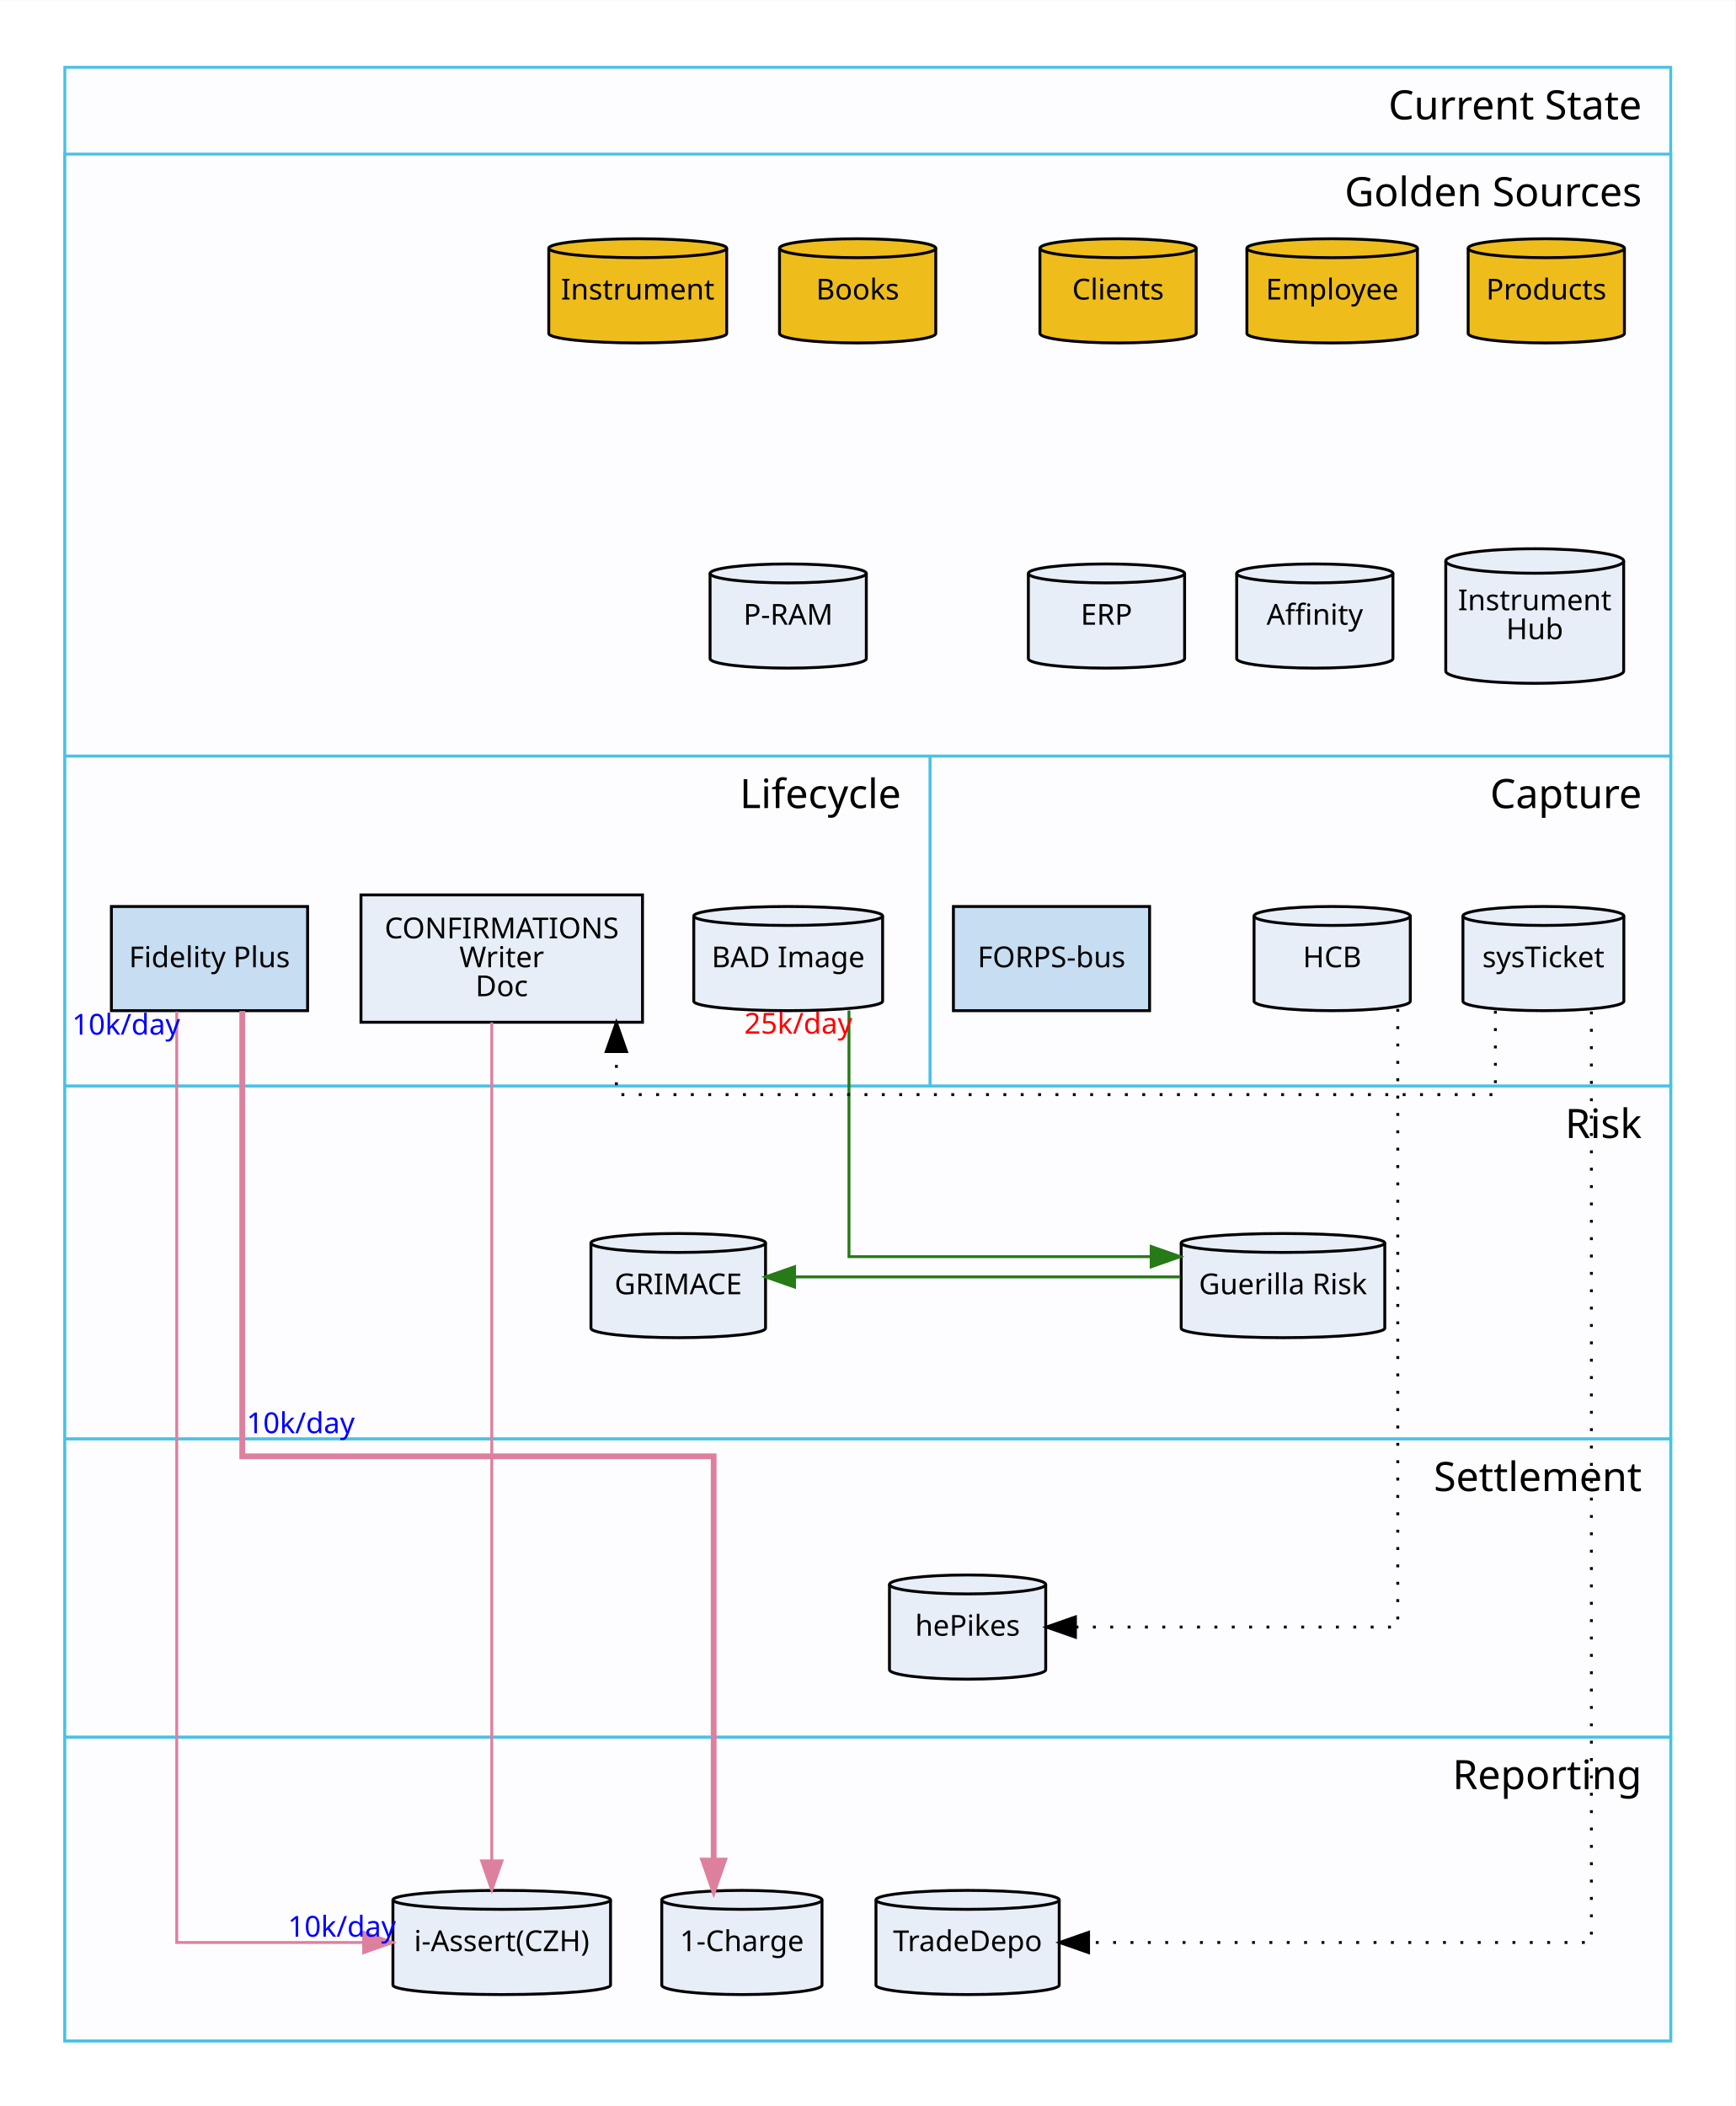
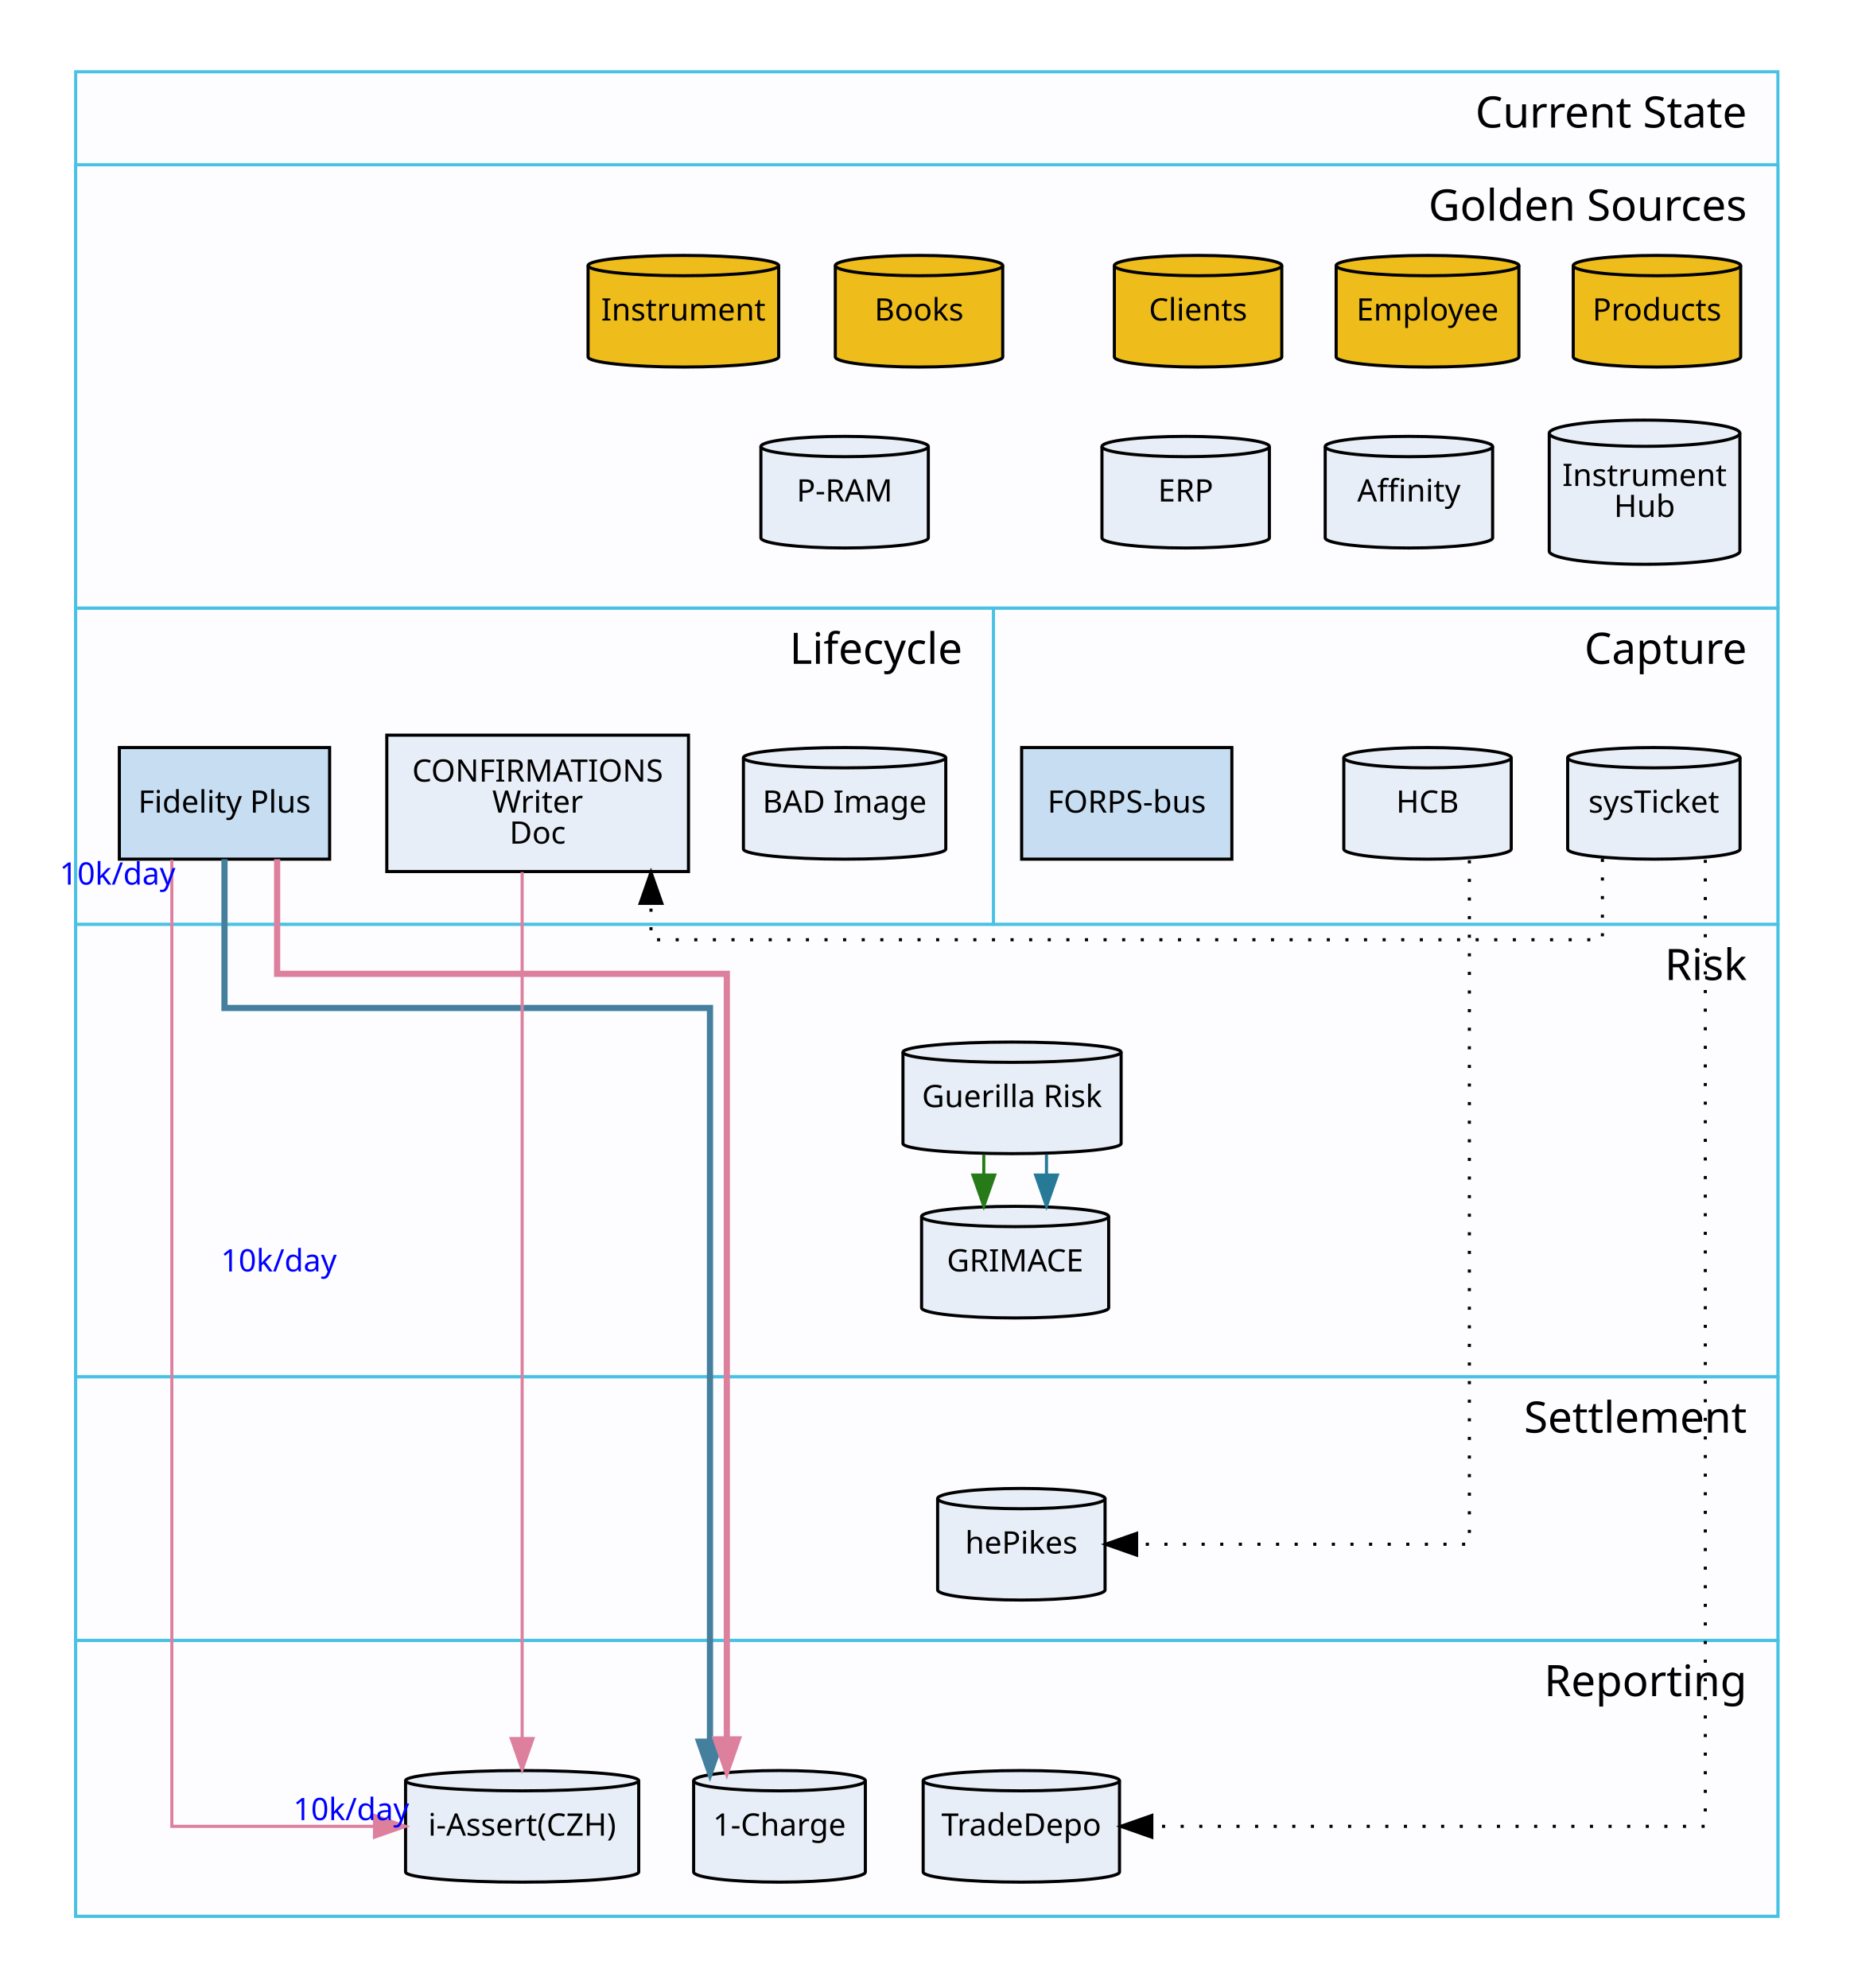
- <svg xmlns="http://www.w3.org/2000/svg" xmlns:xlink="http://www.w3.org/1999/xlink" width="600pt" height="728pt" viewBox="0.00 0.00 599.80 727.55">
-   <g id="graph0" class="graph" transform="scale(1 1) rotate(0) translate(14.4 713.15)">
-     <polygon fill="#ffffff" stroke="transparent" points="-14.4,14.4 -14.4,-713.15 585.4,-713.15 585.4,14.4 -14.4,14.4" />
+ <svg xmlns="http://www.w3.org/2000/svg" xmlns:xlink="http://www.w3.org/1999/xlink" width="597.8pt" height="641.3pt" viewBox="0.00 0.00 597.8 641.3">
+   <g id="graph0" class="graph" transform="scale(1 1) rotate(0) translate(14.4 631.15)">
+     <polygon fill="white" stroke="transparent" points="-14.4,14.4 -14.4,-631.15 585.4,-631.15 585.4,14.4 -14.4,14.4" />
    <g id="clust1" class="cluster">
-       <polygon fill="#fdfdff" stroke="#49c1e5" points="8,-690 8,-8 563,-8 563,-690 8,-690" />
-       <text text-anchor="end" x="553" y="-672" font-family="sans-serif" font-size="14.00" fill="#000000">Current State</text>
+       <polygon fill="#fdfdff" stroke="#49c1e5" points="10,-608 10,-13 559,-13 559,-608 10,-608" />
+       <text text-anchor="end" x="549" y="-590" font-family="sans-serif" font-size="14.00">Current State</text>
    </g>
    <g id="clust2" class="cluster">
-       <polygon fill="#fdfdff" stroke="#49c1e5" points="8,-338 8,-216 563,-216 563,-338 8,-338" />
-       <text text-anchor="end" x="553" y="-320" font-family="sans-serif" font-size="14.00" fill="#000000">Risk</text>
+       <polygon fill="#fdfdff" stroke="#49c1e5" points="10,-333 10,-187 559,-187 559,-333 10,-333" />
+       <text text-anchor="end" x="549" y="-315" font-family="sans-serif" font-size="14.00">Risk</text>
    </g>
    <g id="clust3" class="cluster">
-       <polygon fill="#fdfdff" stroke="#49c1e5" points="307,-452 307,-338 563,-338 563,-452 307,-452" />
-       <text text-anchor="end" x="553" y="-434" font-family="sans-serif" font-size="14.00" fill="#000000">Capture</text>
+       <polygon fill="#fdfdff" stroke="#49c1e5" points="306,-435 306,-333 559,-333 559,-435 306,-435" />
+       <text text-anchor="end" x="549" y="-417" font-family="sans-serif" font-size="14.00">Capture</text>
    </g>
    <g id="clust4" class="cluster">
-       <polygon fill="#fdfdff" stroke="#49c1e5" points="8,-452 8,-338 307,-338 307,-452 8,-452" />
-       <text text-anchor="end" x="297" y="-434" font-family="sans-serif" font-size="14.00" fill="#000000">Lifecycle</text>
+       <polygon fill="#fdfdff" stroke="#49c1e5" points="10,-435 10,-333 306,-333 306,-435 10,-435" />
+       <text text-anchor="end" x="296" y="-417" font-family="sans-serif" font-size="14.00">Lifecycle</text>
    </g>
    <g id="clust5" class="cluster">
-       <polygon fill="#fdfdff" stroke="#49c1e5" points="8,-113 8,-8 563,-8 563,-113 8,-113" />
-       <text text-anchor="end" x="553" y="-95" font-family="sans-serif" font-size="14.00" fill="#000000">Reporting</text>
+       <polygon fill="#fdfdff" stroke="#49c1e5" points="10,-102 10,-13 559,-13 559,-102 10,-102" />
+       <text text-anchor="end" x="549" y="-84" font-family="sans-serif" font-size="14.00">Reporting</text>
    </g>
    <g id="clust6" class="cluster">
-       <polygon fill="#fdfdff" stroke="#49c1e5" points="8,-660 8,-452 563,-452 563,-660 8,-660" />
-       <text text-anchor="end" x="553" y="-642" font-family="sans-serif" font-size="14.00" fill="#000000">Golden Sources</text>
+       <polygon fill="#fdfdff" stroke="#49c1e5" points="10,-578 10,-435 559,-435 559,-578 10,-578" />
+       <text text-anchor="end" x="549" y="-560" font-family="sans-serif" font-size="14.00">Golden Sources</text>
    </g>
    <g id="clust7" class="cluster">
-       <polygon fill="#fdfdff" stroke="#49c1e5" points="8,-216 8,-113 563,-113 563,-216 8,-216" />
-       <text text-anchor="end" x="553" y="-198" font-family="sans-serif" font-size="14.00" fill="#000000">Settlement</text>
+       <polygon fill="#fdfdff" stroke="#49c1e5" points="10,-187 10,-102 559,-102 559,-187 10,-187" />
+       <text text-anchor="end" x="549" y="-169" font-family="sans-serif" font-size="14.00">Settlement</text>
    </g>
    <g id="node1" class="node">
      <g id="a_node1">
        <a xlink:title=": " target="_blank">
-           <path fill="#e8eef7" stroke="#000000" d="M347,-165.727C347,-167.533 334.898,-169 320,-169 305.102,-169 293,-167.533 293,-165.727 293,-165.727 293,-136.273 293,-136.273 293,-134.467 305.102,-133 320,-133 334.898,-133 347,-134.467 347,-136.273 347,-136.273 347,-165.727 347,-165.727" />
-           <path fill="none" stroke="#000000" d="M347,-165.727C347,-163.921 334.898,-162.454 320,-162.454 305.102,-162.454 293,-163.921 293,-165.727" />
-           <text text-anchor="middle" x="320" y="-148" font-family="sans-serif" font-size="10.00" fill="#000000">hePikes</text>
+           <path fill="#e8eef7" stroke="black" d="M342,-147.73C342,-149.53 329.9,-151 315,-151 300.1,-151 288,-149.53 288,-147.73 288,-147.73 288,-118.27 288,-118.27 288,-116.47 300.1,-115 315,-115 329.9,-115 342,-116.47 342,-118.27 342,-118.27 342,-147.73 342,-147.73" />
+           <path fill="none" stroke="black" d="M342,-147.73C342,-145.92 329.9,-144.45 315,-144.45 300.1,-144.45 288,-145.92 288,-147.73" />
+           <text text-anchor="middle" x="315" y="-130" font-family="sans-serif" font-size="10.00">hePikes</text>
        </a>
      </g>
    </g>
    <g id="node6" class="node">
      <g id="a_node6">
        <a xlink:title=": " target="_blank">
-           <path fill="#e8eef7" stroke="#000000" d="M351.664,-56.727C351.664,-58.533 337.472,-60 320,-60 302.528,-60 288.336,-58.533 288.336,-56.727 288.336,-56.727 288.336,-27.273 288.336,-27.273 288.336,-25.467 302.528,-24 320,-24 337.472,-24 351.664,-25.467 351.664,-27.273 351.664,-27.273 351.664,-56.727 351.664,-56.727" />
-           <path fill="none" stroke="#000000" d="M351.664,-56.727C351.664,-54.921 337.472,-53.455 320,-53.455 302.528,-53.455 288.336,-54.921 288.336,-56.727" />
-           <text text-anchor="middle" x="320" y="-39" font-family="sans-serif" font-size="10.00" fill="#000000">TradeDepo</text>
+           <path fill="#e8eef7" stroke="black" d="M346.66,-56.73C346.66,-58.53 332.47,-60 315,-60 297.53,-60 283.34,-58.53 283.34,-56.73 283.34,-56.73 283.34,-27.27 283.34,-27.27 283.34,-25.47 297.53,-24 315,-24 332.47,-24 346.66,-25.47 346.66,-27.27 346.66,-27.27 346.66,-56.73 346.66,-56.73" />
+           <path fill="none" stroke="black" d="M346.66,-56.73C346.66,-54.92 332.47,-53.45 315,-53.45 297.53,-53.45 283.34,-54.92 283.34,-56.73" />
+           <text text-anchor="middle" x="315" y="-39" font-family="sans-serif" font-size="10.00">TradeDepo</text>
        </a>
      </g>
    </g>
    <g id="node19" class="node">
      <g id="a_node19">
        <a xlink:title=": " target="_blank">
-           <path fill="#e8eef7" stroke="#000000" d="M269.69,-56.727C269.69,-58.533 257.279,-60 242,-60 226.721,-60 214.31,-58.533 214.31,-56.727 214.31,-56.727 214.31,-27.273 214.31,-27.273 214.31,-25.467 226.721,-24 242,-24 257.279,-24 269.69,-25.467 269.69,-27.273 269.69,-27.273 269.69,-56.727 269.69,-56.727" />
-           <path fill="none" stroke="#000000" d="M269.69,-56.727C269.69,-54.921 257.279,-53.455 242,-53.455 226.721,-53.455 214.31,-54.921 214.31,-56.727" />
-           <text text-anchor="middle" x="242" y="-39" font-family="sans-serif" font-size="10.00" fill="#000000">1-Charge</text>
+           <path fill="#e8eef7" stroke="black" d="M264.69,-56.73C264.69,-58.53 252.28,-60 237,-60 221.72,-60 209.31,-58.53 209.31,-56.73 209.31,-56.73 209.31,-27.27 209.31,-27.27 209.31,-25.47 221.72,-24 237,-24 252.28,-24 264.69,-25.47 264.69,-27.27 264.69,-27.27 264.69,-56.73 264.69,-56.73" />
+           <path fill="none" stroke="black" d="M264.69,-56.73C264.69,-54.92 252.28,-53.45 237,-53.45 221.72,-53.45 209.31,-54.92 209.31,-56.73" />
+           <text text-anchor="middle" x="237" y="-39" font-family="sans-serif" font-size="10.00">1-Charge</text>
        </a>
      </g>
    </g>
    <g id="node2" class="node">
      <g id="a_node2">
        <a xlink:title=": " target="_blank">
-           <path fill="#eebd1b" stroke="#000000" d="M547,-627.477C547,-629.283 534.898,-630.75 520,-630.75 505.102,-630.75 493,-629.283 493,-627.477 493,-627.477 493,-598.023 493,-598.023 493,-596.217 505.102,-594.75 520,-594.75 534.898,-594.75 547,-596.217 547,-598.023 547,-598.023 547,-627.477 547,-627.477" />
-           <path fill="none" stroke="#000000" d="M547,-627.477C547,-625.671 534.898,-624.205 520,-624.205 505.102,-624.205 493,-625.671 493,-627.477" />
-           <text text-anchor="middle" x="520" y="-609.75" font-family="sans-serif" font-size="10.00" fill="#000000">Products</text>
+           <path fill="#eebd1b" stroke="black" d="M547,-545.48C547,-547.28 534.9,-548.75 520,-548.75 505.1,-548.75 493,-547.28 493,-545.48 493,-545.48 493,-516.02 493,-516.02 493,-514.22 505.1,-512.75 520,-512.75 534.9,-512.75 547,-514.22 547,-516.02 547,-516.02 547,-545.48 547,-545.48" />
+           <path fill="none" stroke="black" d="M547,-545.48C547,-543.67 534.9,-542.2 520,-542.2 505.1,-542.2 493,-543.67 493,-545.48" />
+           <text text-anchor="middle" x="520" y="-527.75" font-family="sans-serif" font-size="10.00">Products</text>
        </a>
      </g>
    </g>
    <g id="node21" class="node">
      <g id="a_node21">
        <a xlink:title=": " target="_blank">
-           <path fill="#e8eef7" stroke="#000000" d="M546.742,-519.398C546.742,-521.731 532.963,-523.626 516,-523.626 499.037,-523.626 485.258,-521.731 485.258,-519.398 485.258,-519.398 485.258,-481.352 485.258,-481.352 485.258,-479.019 499.037,-477.124 516,-477.124 532.963,-477.124 546.742,-479.019 546.742,-481.352 546.742,-481.352 546.742,-519.398 546.742,-519.398" />
-           <path fill="none" stroke="#000000" d="M546.742,-519.398C546.742,-517.066 532.963,-515.171 516,-515.171 499.037,-515.171 485.258,-517.066 485.258,-519.398" />
-           <text text-anchor="middle" x="516" y="-502.375" font-family="sans-serif" font-size="10.00" fill="#000000">Instrument</text>
-           <text text-anchor="middle" x="516" y="-492.375" font-family="sans-serif" font-size="10.00" fill="#000000">Hub</text>
+           <path fill="#e8eef7" stroke="black" d="M546.74,-491.4C546.74,-493.73 532.96,-495.63 516,-495.63 499.04,-495.63 485.26,-493.73 485.26,-491.4 485.26,-491.4 485.26,-453.35 485.26,-453.35 485.26,-451.02 499.04,-449.12 516,-449.12 532.96,-449.12 546.74,-451.02 546.74,-453.35 546.74,-453.35 546.74,-491.4 546.74,-491.4" />
+           <path fill="none" stroke="black" d="M546.74,-491.4C546.74,-489.07 532.96,-487.17 516,-487.17 499.04,-487.17 485.26,-489.07 485.26,-491.4" />
+           <text text-anchor="middle" x="516" y="-474.38" font-family="sans-serif" font-size="10.00">Instrument</text>
+           <text text-anchor="middle" x="516" y="-464.38" font-family="sans-serif" font-size="10.00">Hub</text>
        </a>
      </g>
    </g>
    <g id="node3" class="node">
      <g id="a_node3">
        <a xlink:title=": " target="_blank">
-           <path fill="#eebd1b" stroke="#000000" d="M475.47,-627.477C475.47,-629.283 462.261,-630.75 446,-630.75 429.739,-630.75 416.53,-629.283 416.53,-627.477 416.53,-627.477 416.53,-598.023 416.53,-598.023 416.53,-596.217 429.739,-594.75 446,-594.75 462.261,-594.75 475.47,-596.217 475.47,-598.023 475.47,-598.023 475.47,-627.477 475.47,-627.477" />
-           <path fill="none" stroke="#000000" d="M475.47,-627.477C475.47,-625.671 462.261,-624.205 446,-624.205 429.739,-624.205 416.53,-625.671 416.53,-627.477" />
-           <text text-anchor="middle" x="446" y="-609.75" font-family="sans-serif" font-size="10.00" fill="#000000">Employee</text>
+           <path fill="#eebd1b" stroke="black" d="M475.47,-545.48C475.47,-547.28 462.26,-548.75 446,-548.75 429.74,-548.75 416.53,-547.28 416.53,-545.48 416.53,-545.48 416.53,-516.02 416.53,-516.02 416.53,-514.22 429.74,-512.75 446,-512.75 462.26,-512.75 475.47,-514.22 475.47,-516.02 475.47,-516.02 475.47,-545.48 475.47,-545.48" />
+           <path fill="none" stroke="black" d="M475.47,-545.48C475.47,-543.67 462.26,-542.2 446,-542.2 429.74,-542.2 416.53,-543.67 416.53,-545.48" />
+           <text text-anchor="middle" x="446" y="-527.75" font-family="sans-serif" font-size="10.00">Employee</text>
        </a>
      </g>
    </g>
    <g id="node15" class="node">
      <g id="a_node15">
        <a xlink:title=": " target="_blank">
-           <path fill="#e8eef7" stroke="#000000" d="M467,-515.102C467,-516.908 454.898,-518.375 440,-518.375 425.102,-518.375 413,-516.908 413,-515.102 413,-515.102 413,-485.648 413,-485.648 413,-483.842 425.102,-482.375 440,-482.375 454.898,-482.375 467,-483.842 467,-485.648 467,-485.648 467,-515.102 467,-515.102" />
-           <path fill="none" stroke="#000000" d="M467,-515.102C467,-513.296 454.898,-511.829 440,-511.829 425.102,-511.829 413,-513.296 413,-515.102" />
-           <text text-anchor="middle" x="440" y="-497.375" font-family="sans-serif" font-size="10.00" fill="#000000">Affinity</text>
+           <path fill="#e8eef7" stroke="black" d="M467,-487.1C467,-488.91 454.9,-490.38 440,-490.38 425.1,-490.38 413,-488.91 413,-487.1 413,-487.1 413,-457.65 413,-457.65 413,-455.84 425.1,-454.38 440,-454.38 454.9,-454.38 467,-455.84 467,-457.65 467,-457.65 467,-487.1 467,-487.1" />
+           <path fill="none" stroke="black" d="M467,-487.1C467,-485.3 454.9,-483.83 440,-483.83 425.1,-483.83 413,-485.3 413,-487.1" />
+           <text text-anchor="middle" x="440" y="-469.38" font-family="sans-serif" font-size="10.00">Affinity</text>
        </a>
      </g>
    </g>
    <g id="node4" class="node">
      <g id="a_node4">
        <a xlink:title=": " target="_blank">
-           <path fill="#eebd1b" stroke="#000000" d="M399,-627.477C399,-629.283 386.898,-630.75 372,-630.75 357.102,-630.75 345,-629.283 345,-627.477 345,-627.477 345,-598.023 345,-598.023 345,-596.217 357.102,-594.75 372,-594.75 386.898,-594.75 399,-596.217 399,-598.023 399,-598.023 399,-627.477 399,-627.477" />
-           <path fill="none" stroke="#000000" d="M399,-627.477C399,-625.671 386.898,-624.205 372,-624.205 357.102,-624.205 345,-625.671 345,-627.477" />
-           <text text-anchor="middle" x="372" y="-609.75" font-family="sans-serif" font-size="10.00" fill="#000000">Clients</text>
+           <path fill="#eebd1b" stroke="black" d="M399,-545.48C399,-547.28 386.9,-548.75 372,-548.75 357.1,-548.75 345,-547.28 345,-545.48 345,-545.48 345,-516.02 345,-516.02 345,-514.22 357.1,-512.75 372,-512.75 386.9,-512.75 399,-514.22 399,-516.02 399,-516.02 399,-545.48 399,-545.48" />
+           <path fill="none" stroke="black" d="M399,-545.48C399,-543.67 386.9,-542.2 372,-542.2 357.1,-542.2 345,-543.67 345,-545.48" />
+           <text text-anchor="middle" x="372" y="-527.75" font-family="sans-serif" font-size="10.00">Clients</text>
        </a>
      </g>
    </g>
    <g id="node10" class="node">
      <g id="a_node10">
        <a xlink:title=": " target="_blank">
-           <path fill="#e8eef7" stroke="#000000" d="M395,-515.102C395,-516.908 382.898,-518.375 368,-518.375 353.102,-518.375 341,-516.908 341,-515.102 341,-515.102 341,-485.648 341,-485.648 341,-483.842 353.102,-482.375 368,-482.375 382.898,-482.375 395,-483.842 395,-485.648 395,-485.648 395,-515.102 395,-515.102" />
-           <path fill="none" stroke="#000000" d="M395,-515.102C395,-513.296 382.898,-511.829 368,-511.829 353.102,-511.829 341,-513.296 341,-515.102" />
-           <text text-anchor="middle" x="368" y="-497.375" font-family="sans-serif" font-size="10.00" fill="#000000">ERP</text>
+           <path fill="#e8eef7" stroke="black" d="M395,-487.1C395,-488.91 382.9,-490.38 368,-490.38 353.1,-490.38 341,-488.91 341,-487.1 341,-487.1 341,-457.65 341,-457.65 341,-455.84 353.1,-454.38 368,-454.38 382.9,-454.38 395,-455.84 395,-457.65 395,-457.65 395,-487.1 395,-487.1" />
+           <path fill="none" stroke="black" d="M395,-487.1C395,-485.3 382.9,-483.83 368,-483.83 353.1,-483.83 341,-485.3 341,-487.1" />
+           <text text-anchor="middle" x="368" y="-469.38" font-family="sans-serif" font-size="10.00">ERP</text>
        </a>
      </g>
    </g>
    <g id="node5" class="node">
      <g id="a_node5">
        <a xlink:title=": " target="_blank">
-           <path fill="#e8eef7" stroke="#000000" d="M285,-515.102C285,-516.908 272.898,-518.375 258,-518.375 243.102,-518.375 231,-516.908 231,-515.102 231,-515.102 231,-485.648 231,-485.648 231,-483.842 243.102,-482.375 258,-482.375 272.898,-482.375 285,-483.842 285,-485.648 285,-485.648 285,-515.102 285,-515.102" />
-           <path fill="none" stroke="#000000" d="M285,-515.102C285,-513.296 272.898,-511.829 258,-511.829 243.102,-511.829 231,-513.296 231,-515.102" />
-           <text text-anchor="middle" x="258" y="-497.375" font-family="sans-serif" font-size="10.00" fill="#000000">P-RAM</text>
+           <path fill="#e8eef7" stroke="black" d="M285,-487.1C285,-488.91 272.9,-490.38 258,-490.38 243.1,-490.38 231,-488.91 231,-487.1 231,-487.1 231,-457.65 231,-457.65 231,-455.84 243.1,-454.38 258,-454.38 272.9,-454.38 285,-455.84 285,-457.65 285,-457.65 285,-487.1 285,-487.1" />
+           <path fill="none" stroke="black" d="M285,-487.1C285,-485.3 272.9,-483.83 258,-483.83 243.1,-483.83 231,-485.3 231,-487.1" />
+           <text text-anchor="middle" x="258" y="-469.38" font-family="sans-serif" font-size="10.00">P-RAM</text>
        </a>
      </g>
    </g>
    <g id="node7" class="node">
      <g id="a_node7">
        <a xlink:title=": " target="_blank">
-           <path fill="#e8eef7" stroke="#000000" d="M290.633,-396.727C290.633,-398.533 276.006,-400 258,-400 239.994,-400 225.367,-398.533 225.367,-396.727 225.367,-396.727 225.367,-367.273 225.367,-367.273 225.367,-365.467 239.994,-364 258,-364 276.006,-364 290.633,-365.467 290.633,-367.273 290.633,-367.273 290.633,-396.727 290.633,-396.727" />
-           <path fill="none" stroke="#000000" d="M290.633,-396.727C290.633,-394.921 276.006,-393.454 258,-393.454 239.994,-393.454 225.367,-394.921 225.367,-396.727" />
-           <text text-anchor="middle" x="258" y="-379" font-family="sans-serif" font-size="10.00" fill="#000000">BAD Image</text>
+           <path fill="#e8eef7" stroke="black" d="M290.63,-386.73C290.63,-388.53 276.01,-390 258,-390 239.99,-390 225.37,-388.53 225.37,-386.73 225.37,-386.73 225.37,-357.27 225.37,-357.27 225.37,-355.47 239.99,-354 258,-354 276.01,-354 290.63,-355.47 290.63,-357.27 290.63,-357.27 290.63,-386.73 290.63,-386.73" />
+           <path fill="none" stroke="black" d="M290.63,-386.73C290.63,-384.92 276.01,-383.45 258,-383.45 239.99,-383.45 225.37,-384.92 225.37,-386.73" />
+           <text text-anchor="middle" x="258" y="-369" font-family="sans-serif" font-size="10.00">BAD Image</text>
        </a>
      </g>
    </g>
    <g id="node9" class="node">
      <g id="a_node9">
        <a xlink:title=": " target="_blank">
-           <path fill="#e8eef7" stroke="#000000" d="M473,-396.727C473,-398.533 460.898,-400 446,-400 431.102,-400 419,-398.533 419,-396.727 419,-396.727 419,-367.273 419,-367.273 419,-365.467 431.102,-364 446,-364 460.898,-364 473,-365.467 473,-367.273 473,-367.273 473,-396.727 473,-396.727" />
-           <path fill="none" stroke="#000000" d="M473,-396.727C473,-394.921 460.898,-393.454 446,-393.454 431.102,-393.454 419,-394.921 419,-396.727" />
-           <text text-anchor="middle" x="446" y="-379" font-family="sans-serif" font-size="10.00" fill="#000000">HCB</text>
+           <path fill="#e8eef7" stroke="black" d="M473,-386.73C473,-388.53 460.9,-390 446,-390 431.1,-390 419,-388.53 419,-386.73 419,-386.73 419,-357.27 419,-357.27 419,-355.47 431.1,-354 446,-354 460.9,-354 473,-355.47 473,-357.27 473,-357.27 473,-386.73 473,-386.73" />
+           <path fill="none" stroke="black" d="M473,-386.73C473,-384.92 460.9,-383.45 446,-383.45 431.1,-383.45 419,-384.92 419,-386.73" />
+           <text text-anchor="middle" x="446" y="-369" font-family="sans-serif" font-size="10.00">HCB</text>
        </a>
      </g>
    </g>
    <g id="node11" class="node">
      <g id="a_node11">
        <a xlink:title=": " target="_blank">
-           <path fill="#e8eef7" stroke="#000000" d="M546.804,-396.727C546.804,-398.533 534.342,-400 519,-400 503.658,-400 491.195,-398.533 491.195,-396.727 491.195,-396.727 491.195,-367.273 491.195,-367.273 491.195,-365.467 503.658,-364 519,-364 534.342,-364 546.804,-365.467 546.804,-367.273 546.804,-367.273 546.804,-396.727 546.804,-396.727" />
-           <path fill="none" stroke="#000000" d="M546.804,-396.727C546.804,-394.921 534.342,-393.454 519,-393.454 503.658,-393.454 491.195,-394.921 491.195,-396.727" />
-           <text text-anchor="middle" x="519" y="-379" font-family="sans-serif" font-size="10.00" fill="#000000">sysTicket</text>
+           <path fill="#e8eef7" stroke="black" d="M546.8,-386.73C546.8,-388.53 534.34,-390 519,-390 503.66,-390 491.2,-388.53 491.2,-386.73 491.2,-386.73 491.2,-357.27 491.2,-357.27 491.2,-355.47 503.66,-354 519,-354 534.34,-354 546.8,-355.47 546.8,-357.27 546.8,-357.27 546.8,-386.73 546.8,-386.73" />
+           <path fill="none" stroke="black" d="M546.8,-386.73C546.8,-384.92 534.34,-383.45 519,-383.45 503.66,-383.45 491.2,-384.92 491.2,-386.73" />
+           <text text-anchor="middle" x="519" y="-369" font-family="sans-serif" font-size="10.00">sysTicket</text>
        </a>
      </g>
    </g>
    <g id="node14" class="node">
      <g id="a_node14">
        <a xlink:title=": " target="_blank">
-           <polygon fill="#c6ddf2" stroke="#000000" points="91.906,-400 24.094,-400 24.094,-364 91.906,-364 91.906,-400" />
-           <text text-anchor="middle" x="58" y="-379" font-family="sans-serif" font-size="10.00" fill="#000000">Fidelity Plus</text>
+           <polygon fill="#c6ddf2" stroke="black" points="91.91,-390 24.09,-390 24.09,-354 91.91,-354 91.91,-390" />
+           <text text-anchor="middle" x="58" y="-369" font-family="sans-serif" font-size="10.00">Fidelity Plus</text>
        </a>
      </g>
    </g>
    <g id="node13" class="node">
      <g id="a_node13">
        <a xlink:title=": " target="_blank">
-           <path fill="#e8eef7" stroke="#000000" d="M250.171,-283.727C250.171,-285.533 236.648,-287 220,-287 203.352,-287 189.829,-285.533 189.829,-283.727 189.829,-283.727 189.829,-254.273 189.829,-254.273 189.829,-252.467 203.352,-251 220,-251 236.648,-251 250.171,-252.467 250.171,-254.273 250.171,-254.273 250.171,-283.727 250.171,-283.727" />
-           <path fill="none" stroke="#000000" d="M250.171,-283.727C250.171,-281.921 236.648,-280.454 220,-280.454 203.352,-280.454 189.829,-281.921 189.829,-283.727" />
-           <text text-anchor="middle" x="220" y="-266" font-family="sans-serif" font-size="10.00" fill="#000000">GRIMACE</text>
+           <path fill="#e8eef7" stroke="black" d="M343.17,-238.73C343.17,-240.53 329.65,-242 313,-242 296.35,-242 282.83,-240.53 282.83,-238.73 282.83,-238.73 282.83,-209.27 282.83,-209.27 282.83,-207.47 296.35,-206 313,-206 329.65,-206 343.17,-207.47 343.17,-209.27 343.17,-209.27 343.17,-238.73 343.17,-238.73" />
+           <path fill="none" stroke="black" d="M343.17,-238.73C343.17,-236.92 329.65,-235.45 313,-235.45 296.35,-235.45 282.83,-236.92 282.83,-238.73" />
+           <text text-anchor="middle" x="313" y="-221" font-family="sans-serif" font-size="10.00">GRIMACE</text>
        </a>
      </g>
    </g>
    <g id="node20" class="node">
      <g id="a_node20">
        <a xlink:title=": " target="_blank">
-           <path fill="#e8eef7" stroke="#000000" d="M464.18,-283.727C464.18,-285.533 448.412,-287 429,-287 409.588,-287 393.82,-285.533 393.82,-283.727 393.82,-283.727 393.82,-254.273 393.82,-254.273 393.82,-252.467 409.588,-251 429,-251 448.412,-251 464.18,-252.467 464.18,-254.273 464.18,-254.273 464.18,-283.727 464.18,-283.727" />
-           <path fill="none" stroke="#000000" d="M464.18,-283.727C464.18,-281.921 448.412,-280.454 429,-280.454 409.588,-280.454 393.82,-281.921 393.82,-283.727" />
-           <text text-anchor="middle" x="429" y="-266" font-family="sans-serif" font-size="10.00" fill="#000000">Guerilla Risk</text>
-         </a>
-       </g>
-     </g>
-     <g id="edge11" class="edge">
-       <path fill="none" stroke="#267a17" d="M279.007,-364.059C279.007,-334.549 279.007,-279 279.007,-279 279.007,-279 383.454,-279 383.454,-279" />
-       <polygon fill="#267a17" stroke="#267a17" points="383.454,-282.5 393.454,-279 383.454,-275.5 383.454,-282.5" />
-       <text text-anchor="middle" x="261.494" y="-356.059" font-family="sans-serif" font-size="10.00" fill="#ff0000">25k/day</text>
+           <path fill="#e8eef7" stroke="black" d="M347.18,-291.73C347.18,-293.53 331.41,-295 312,-295 292.59,-295 276.82,-293.53 276.82,-291.73 276.82,-291.73 276.82,-262.27 276.82,-262.27 276.82,-260.47 292.59,-259 312,-259 331.41,-259 347.18,-260.47 347.18,-262.27 347.18,-262.27 347.18,-291.73 347.18,-291.73" />
+           <path fill="none" stroke="black" d="M347.18,-291.73C347.18,-289.92 331.41,-288.45 312,-288.45 292.59,-288.45 276.82,-289.92 276.82,-291.73" />
+           <text text-anchor="middle" x="312" y="-274" font-family="sans-serif" font-size="10.00">Guerilla Risk</text>
+         </a>
+       </g>
    </g>
    <g id="node8" class="node">
      <g id="a_node8">
        <a xlink:title=": " target="_blank">
-           <path fill="#e8eef7" stroke="#000000" d="M196.604,-56.727C196.604,-58.533 179.749,-60 159,-60 138.251,-60 121.396,-58.533 121.396,-56.727 121.396,-56.727 121.396,-27.273 121.396,-27.273 121.396,-25.467 138.251,-24 159,-24 179.749,-24 196.604,-25.467 196.604,-27.273 196.604,-27.273 196.604,-56.727 196.604,-56.727" />
-           <path fill="none" stroke="#000000" d="M196.604,-56.727C196.604,-54.921 179.749,-53.455 159,-53.455 138.251,-53.455 121.396,-54.921 121.396,-56.727" />
-           <text text-anchor="middle" x="159" y="-39" font-family="sans-serif" font-size="10.00" fill="#000000">i-Assert(CZH)</text>
-         </a>
-       </g>
-     </g>
-     <g id="edge12" class="edge">
-       <path fill="none" stroke="#000000" stroke-dasharray="1,5" d="M468.67,-364.637C468.67,-310.916 468.67,-151 468.67,-151 468.67,-151 357.268,-151 357.268,-151" />
-       <polygon fill="#000000" stroke="#000000" points="357.268,-147.5 347.268,-151 357.268,-154.5 357.268,-147.5" />
-     </g>
-     <g id="edge19" class="edge">
-       <path fill="none" stroke="#000000" stroke-dasharray="1,5" d="M535.591,-363.72C535.591,-293.099 535.591,-42 535.591,-42 535.591,-42 361.811,-42 361.811,-42" />
-       <polygon fill="#000000" stroke="#000000" points="361.811,-38.5 351.811,-42 361.811,-45.5 361.811,-38.5" />
+           <path fill="#e8eef7" stroke="black" d="M191.6,-56.73C191.6,-58.53 174.75,-60 154,-60 133.25,-60 116.4,-58.53 116.4,-56.73 116.4,-56.73 116.4,-27.27 116.4,-27.27 116.4,-25.47 133.25,-24 154,-24 174.75,-24 191.6,-25.47 191.6,-27.27 191.6,-27.27 191.6,-56.73 191.6,-56.73" />
+           <path fill="none" stroke="black" d="M191.6,-56.73C191.6,-54.92 174.75,-53.45 154,-53.45 133.25,-53.45 116.4,-54.92 116.4,-56.73" />
+           <text text-anchor="middle" x="154" y="-39" font-family="sans-serif" font-size="10.00">i-Assert(CZH)</text>
+         </a>
+       </g>
+     </g>
+     <g id="edge13" class="edge">
+       <path fill="none" stroke="black" stroke-dasharray="1,5" d="M459.5,-353.64C459.5,-297.68 459.5,-133 459.5,-133 459.5,-133 352.18,-133 352.18,-133" />
+       <polygon fill="black" stroke="black" points="352.18,-129.5 342.18,-133 352.18,-136.5 352.18,-129.5" />
+     </g>
+     <g id="edge21" class="edge">
+       <path fill="none" stroke="black" stroke-dasharray="1,5" d="M535.59,-353.79C535.59,-284.61 535.59,-42 535.59,-42 535.59,-42 357.08,-42 357.08,-42" />
+       <polygon fill="black" stroke="black" points="357.08,-38.5 347.08,-42 357.08,-45.5 357.08,-38.5" />
    </g>
    <g id="node18" class="node">
      <g id="a_node18">
        <a xlink:title=": " target="_blank">
-           <polygon fill="#e8eef7" stroke="#000000" points="207.649,-404 110.35,-404 110.35,-360 207.649,-360 207.649,-404" />
-           <text text-anchor="middle" x="159" y="-389" font-family="sans-serif" font-size="10.00" fill="#000000">CONFIRMATIONS</text>
-           <text text-anchor="middle" x="159" y="-379" font-family="sans-serif" font-size="10.00" fill="#000000">Writer</text>
-           <text text-anchor="middle" x="159" y="-369" font-family="sans-serif" font-size="10.00" fill="#000000">Doc</text>
-         </a>
-       </g>
-     </g>
-     <g id="edge21" class="edge">
-       <path fill="none" stroke="#000000" stroke-dasharray="1,5" d="M502.409,-363.963C502.409,-350.709 502.409,-335 502.409,-335 502.409,-335 198.62,-335 198.62,-335 198.62,-335 198.62,-349.876 198.62,-349.876" />
-       <polygon fill="#000000" stroke="#000000" points="195.12,-349.876 198.62,-359.876 202.12,-349.876 195.12,-349.876" />
+           <polygon fill="#e8eef7" stroke="black" points="207.65,-394 110.35,-394 110.35,-350 207.65,-350 207.65,-394" />
+           <text text-anchor="middle" x="159" y="-379" font-family="sans-serif" font-size="10.00">CONFIRMATIONS</text>
+           <text text-anchor="middle" x="159" y="-369" font-family="sans-serif" font-size="10.00">Writer</text>
+           <text text-anchor="middle" x="159" y="-359" font-family="sans-serif" font-size="10.00">Doc</text>
+         </a>
+       </g>
+     </g>
+     <g id="edge20" class="edge">
+       <path fill="none" stroke="black" stroke-dasharray="1,5" d="M502.41,-354.1C502.41,-341.92 502.41,-328 502.41,-328 502.41,-328 195.56,-328 195.56,-328 195.56,-328 195.56,-339.74 195.56,-339.74" />
+       <polygon fill="black" stroke="black" points="192.06,-339.74 195.56,-349.74 199.06,-339.74 192.06,-339.74" />
    </g>
    <g id="node12" class="node">
      <g id="a_node12">
        <a xlink:title=": " target="_blank">
-           <path fill="#eebd1b" stroke="#000000" d="M309,-627.477C309,-629.283 296.898,-630.75 282,-630.75 267.102,-630.75 255,-629.283 255,-627.477 255,-627.477 255,-598.023 255,-598.023 255,-596.217 267.102,-594.75 282,-594.75 296.898,-594.75 309,-596.217 309,-598.023 309,-598.023 309,-627.477 309,-627.477" />
-           <path fill="none" stroke="#000000" d="M309,-627.477C309,-625.671 296.898,-624.205 282,-624.205 267.102,-624.205 255,-625.671 255,-627.477" />
-           <text text-anchor="middle" x="282" y="-609.75" font-family="sans-serif" font-size="10.00" fill="#000000">Books</text>
-         </a>
-       </g>
-     </g>
-     <g id="edge25" class="edge">
-       <g id="a_edge25">
+           <path fill="#eebd1b" stroke="black" d="M309,-545.48C309,-547.28 296.9,-548.75 282,-548.75 267.1,-548.75 255,-547.28 255,-545.48 255,-545.48 255,-516.02 255,-516.02 255,-514.22 267.1,-512.75 282,-512.75 296.9,-512.75 309,-514.22 309,-516.02 309,-516.02 309,-545.48 309,-545.48" />
+           <path fill="none" stroke="black" d="M309,-545.48C309,-543.67 296.9,-542.2 282,-542.2 267.1,-542.2 255,-543.67 255,-545.48" />
+           <text text-anchor="middle" x="282" y="-527.75" font-family="sans-serif" font-size="10.00">Books</text>
+         </a>
+       </g>
+     </g>
+     <g id="edge28" class="edge">
+       <g id="a_edge28">
        <a xlink:href="http://www.google.com" xlink:title="Fidelity-&gt;i-Assert(CZH)">
-           <path fill="none" stroke="#dd809e" d="M46.682,-363.72C46.682,-293.099 46.682,-42 46.682,-42 46.682,-42 111.287,-42 111.287,-42" />
-           <polygon fill="#dd809e" stroke="#dd809e" points="111.287,-45.5 121.287,-42 111.287,-38.5 111.287,-45.5" />
-         </a>
-       </g>
-       <g id="a_edge25-label">
+           <path fill="none" stroke="#dd809e" d="M41.02,-353.79C41.02,-284.61 41.02,-42 41.02,-42 41.02,-42 106.38,-42 106.38,-42" />
+           <polygon fill="#dd809e" stroke="#dd809e" points="106.38,-45.5 116.38,-42 106.38,-38.5 106.38,-45.5" />
+         </a>
+       </g>
+       <g id="a_edge28-label">
        <a xlink:href="http://www.google.com" xlink:title="Fidelity-&gt;i-Assert(CZH)">
-           <text text-anchor="middle" x="89.512" y="-218" font-family="sans-serif" font-size="10.00" fill="#0000ff">10k/day</text>
-         </a>
-       </g>
-       <g id="a_edge25-headlabel">
+           <text text-anchor="middle" x="75.51" y="-221" font-family="sans-serif" font-size="10.00" fill="blue">10k/day</text>
+         </a>
+       </g>
+       <g id="a_edge28-headlabel">
        <a xlink:href="http://www.google.com" xlink:title="10k/day">
-           <text text-anchor="middle" x="103.775" y="-44" font-family="sans-serif" font-size="10.00" fill="#0000ff">10k/day</text>
-         </a>
-       </g>
-       <g id="a_edge25-taillabel">
+           <text text-anchor="middle" x="98.87" y="-44" font-family="sans-serif" font-size="10.00" fill="blue">10k/day</text>
+         </a>
+       </g>
+       <g id="a_edge28-taillabel">
        <a xlink:href="http://www.google.com" xlink:title="10k/day">
-           <text text-anchor="middle" x="29.17" y="-355.72" font-family="sans-serif" font-size="10.00" fill="#0000ff">10k/day</text>
+           <text text-anchor="middle" x="23.51" y="-345.79" font-family="sans-serif" font-size="10.00" fill="blue">10k/day</text>
        </a>
      </g>
    </g>
    <g id="edge26" class="edge">
      <g id="a_edge26">
        <a xlink:href="http://www.google.com" xlink:title="click me. tooltip and url demo" target="_graphviz">
-           <path fill="none" stroke="#dd809e" stroke-width="2" d="M69.318,-363.918C69.318,-319.758 69.318,-210 69.318,-210 69.318,-210 232.245,-210 232.245,-210 232.245,-210 232.245,-70.299 232.245,-70.299" />
-           <polygon fill="#dd809e" stroke="#dd809e" stroke-width="2" points="235.745,-70.299 232.245,-60.299 228.745,-70.299 235.745,-70.299" />
+           <path fill="none" stroke="#44809e" stroke-width="2" d="M58,-353.97C58,-334.42 58,-306 58,-306 58,-306 214.58,-306 214.58,-306 214.58,-306 214.58,-69.32 214.58,-69.32" />
+           <polygon fill="#44809e" stroke="#44809e" stroke-width="2" points="218.08,-69.32 214.58,-59.32 211.08,-69.32 218.08,-69.32" />
+         </a>
+       </g>
+     </g>
+     <g id="edge27" class="edge">
+       <g id="a_edge27">
+         <a xlink:href="http://www.google.com" xlink:title="click me. tooltip and url demo" target="_graphviz">
+           <path fill="none" stroke="#dd809e" stroke-width="2" d="M74.98,-353.99C74.98,-337.95 74.98,-317 74.98,-317 74.98,-317 220.01,-317 220.01,-317 220.01,-317 220.01,-70.04 220.01,-70.04" />
+           <polygon fill="#dd809e" stroke="#dd809e" stroke-width="2" points="223.51,-70.04 220.01,-60.04 216.51,-70.04 223.51,-70.04" />
        </a>
      </g>
    </g>
    <g id="node16" class="node">
      <g id="a_node16">
        <a xlink:title=": " target="_blank">
-           <path fill="#eebd1b" stroke="#000000" d="M236.742,-627.477C236.742,-629.283 222.963,-630.75 206,-630.75 189.037,-630.75 175.258,-629.283 175.258,-627.477 175.258,-627.477 175.258,-598.023 175.258,-598.023 175.258,-596.217 189.037,-594.75 206,-594.75 222.963,-594.75 236.742,-596.217 236.742,-598.023 236.742,-598.023 236.742,-627.477 236.742,-627.477" />
-           <path fill="none" stroke="#000000" d="M236.742,-627.477C236.742,-625.671 222.963,-624.205 206,-624.205 189.037,-624.205 175.258,-625.671 175.258,-627.477" />
-           <text text-anchor="middle" x="206" y="-609.75" font-family="sans-serif" font-size="10.00" fill="#000000">Instrument</text>
+           <path fill="#eebd1b" stroke="black" d="M236.74,-545.48C236.74,-547.28 222.96,-548.75 206,-548.75 189.04,-548.75 175.26,-547.28 175.26,-545.48 175.26,-545.48 175.26,-516.02 175.26,-516.02 175.26,-514.22 189.04,-512.75 206,-512.75 222.96,-512.75 236.74,-514.22 236.74,-516.02 236.74,-516.02 236.74,-545.48 236.74,-545.48" />
+           <path fill="none" stroke="black" d="M236.74,-545.48C236.74,-543.67 222.96,-542.2 206,-542.2 189.04,-542.2 175.26,-543.67 175.26,-545.48" />
+           <text text-anchor="middle" x="206" y="-527.75" font-family="sans-serif" font-size="10.00">Instrument</text>
        </a>
      </g>
    </g>
    <g id="node17" class="node">
      <g id="a_node17">
        <a xlink:title=": " target="_blank">
-           <polygon fill="#c6ddf2" stroke="#000000" points="382.901,-400 315.099,-400 315.099,-364 382.901,-364 382.901,-400" />
-           <text text-anchor="middle" x="349" y="-379" font-family="sans-serif" font-size="10.00" fill="#000000">FORPS-bus</text>
-         </a>
-       </g>
-     </g>
-     <g id="edge29" class="edge">
-       <path fill="none" stroke="#dd809e" d="M155.557,-359.954C155.557,-359.954 155.557,-70.184 155.557,-70.184" />
-       <polygon fill="#dd809e" stroke="#dd809e" points="159.057,-70.184 155.557,-60.184 152.057,-70.185 159.057,-70.184" />
-     </g>
-     <g id="edge33" class="edge">
-       <path fill="none" stroke="#267a17" d="M393.546,-272C393.546,-272 260.192,-272 260.192,-272" />
-       <polygon fill="#267a17" stroke="#267a17" points="260.192,-268.5 250.192,-272 260.192,-275.5 260.192,-268.5" />
+           <polygon fill="#c6ddf2" stroke="black" points="382.9,-390 315.1,-390 315.1,-354 382.9,-354 382.9,-390" />
+           <text text-anchor="middle" x="349" y="-369" font-family="sans-serif" font-size="10.00">FORPS-bus</text>
+         </a>
+       </g>
+     </g>
+     <g id="edge31" class="edge">
+       <path fill="none" stroke="#dd809e" d="M154,-349.84C154,-349.84 154,-70.32 154,-70.32" />
+       <polygon fill="#dd809e" stroke="#dd809e" points="157.5,-70.32 154,-60.32 150.5,-70.32 157.5,-70.32" />
+     </g>
+     <g id="edge34" class="edge">
+       <path fill="none" stroke="#267a17" d="M302.89,-258.76C302.89,-258.76 302.89,-252.09 302.89,-252.09" />
+       <polygon fill="#267a17" stroke="#267a17" points="306.39,-252.09 302.89,-242.09 299.39,-252.09 306.39,-252.09" />
+     </g>
+     <g id="edge35" class="edge">
+       <path fill="none" stroke="#267a98" d="M323.11,-258.76C323.11,-258.76 323.11,-252.09 323.11,-252.09" />
+       <polygon fill="#267a98" stroke="#267a98" points="326.61,-252.09 323.11,-242.09 319.61,-252.09 326.61,-252.09" />
    </g>
  </g>
</svg>
